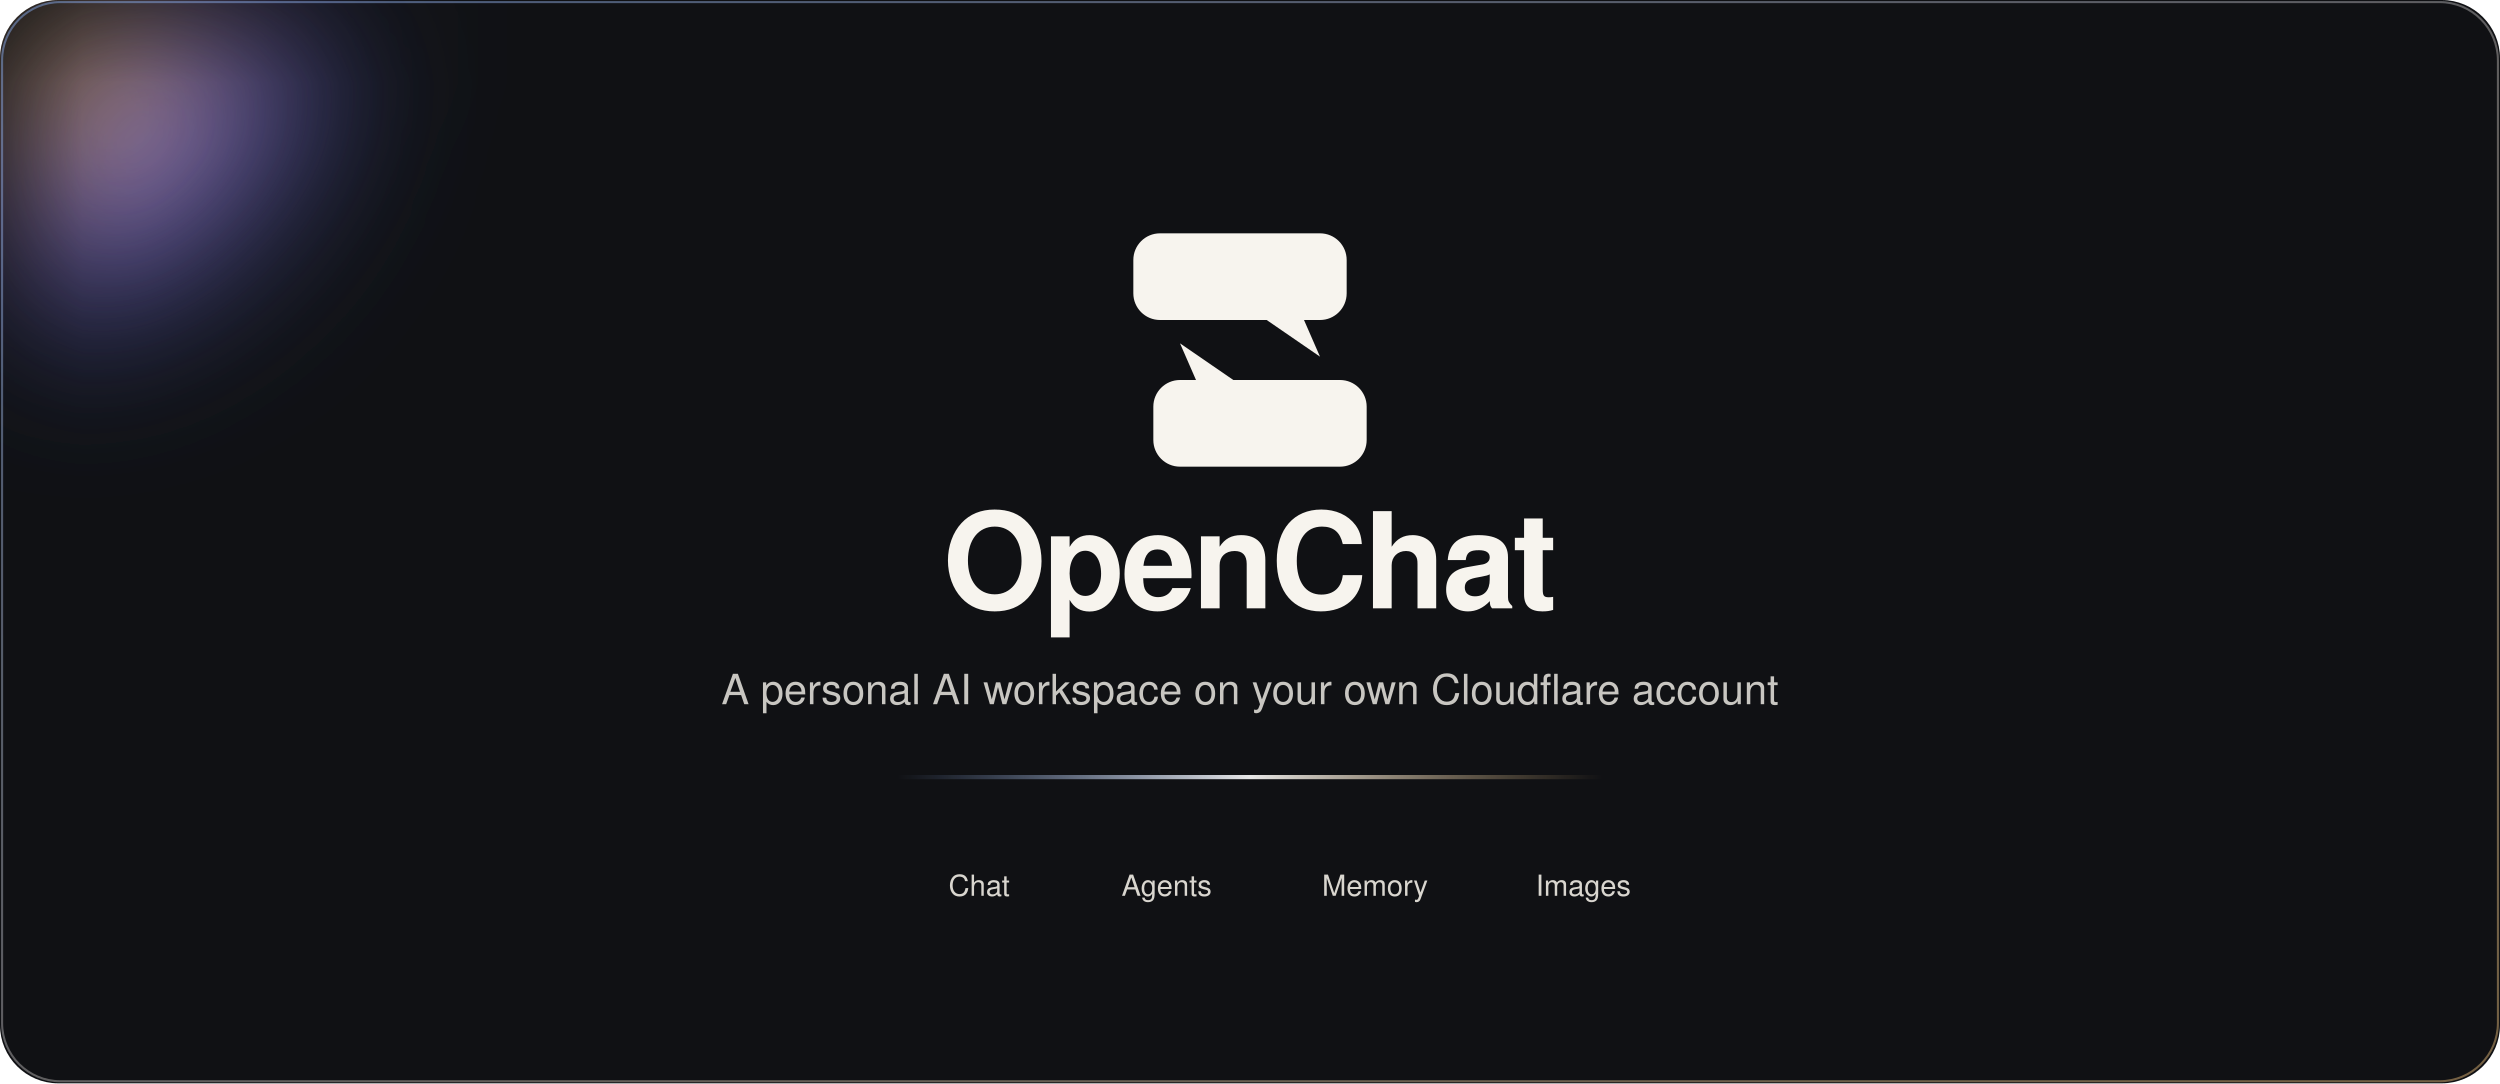
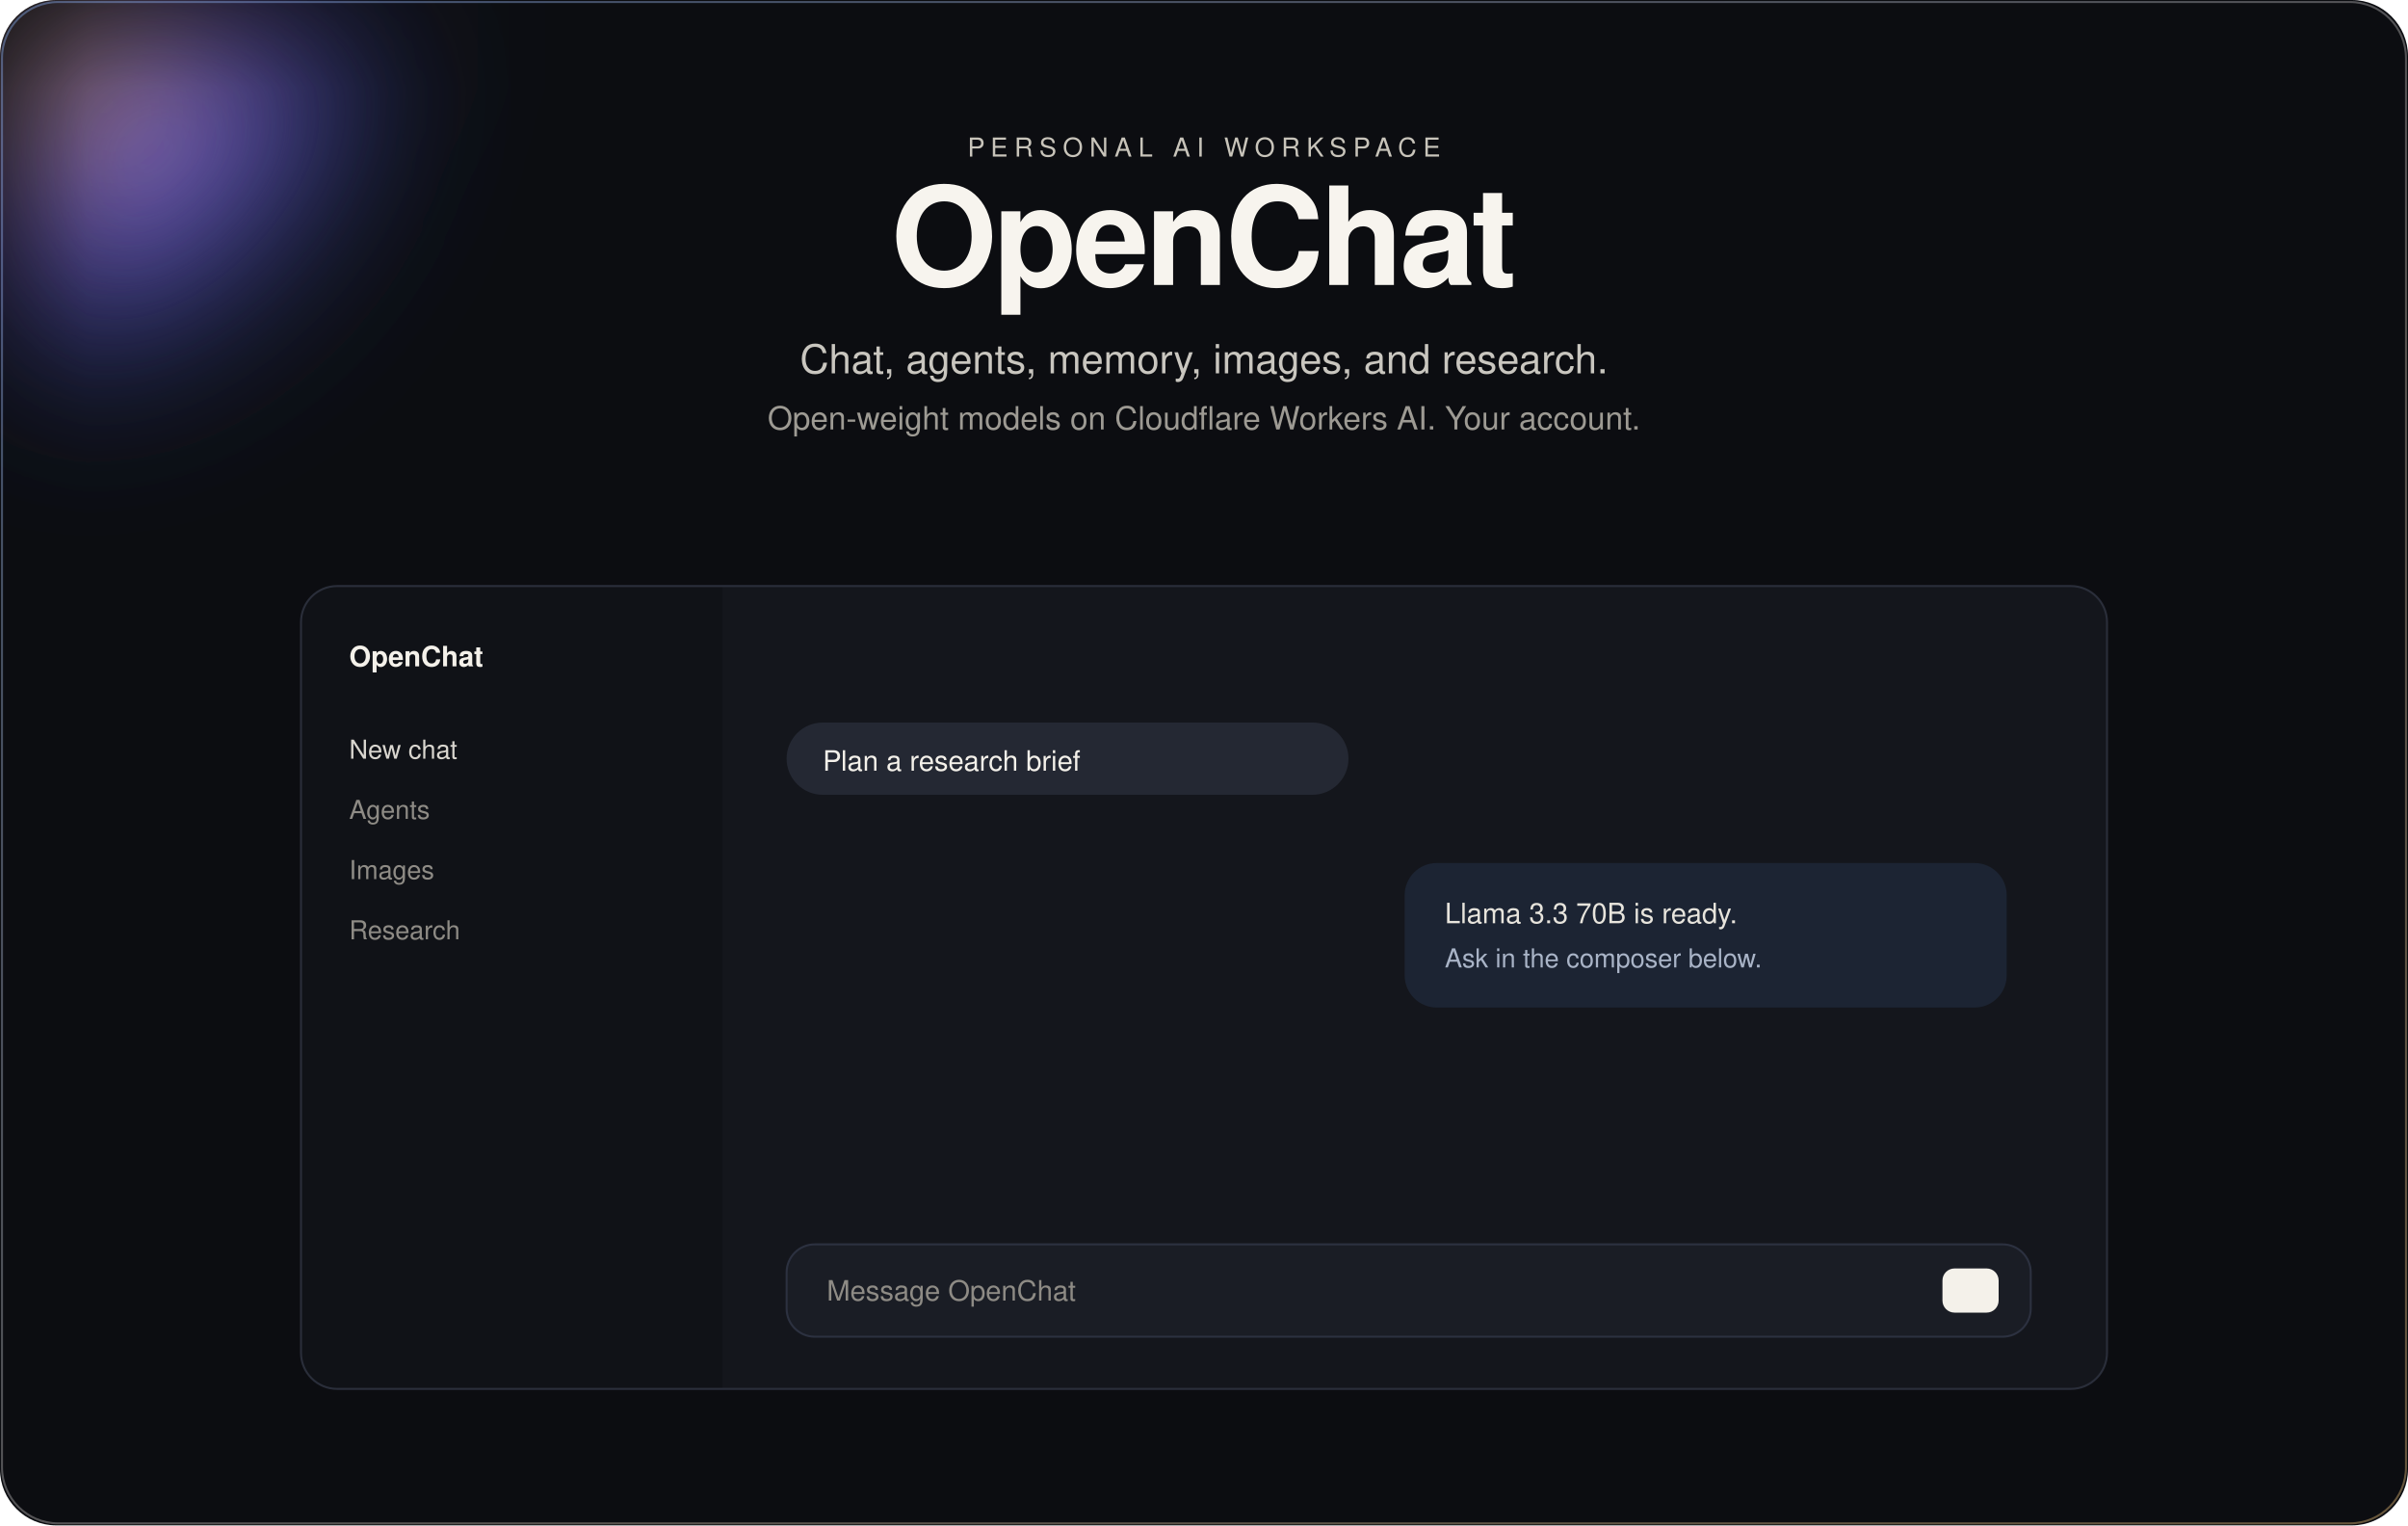
- <svg xmlns="http://www.w3.org/2000/svg" viewBox="0 0 1200 520" role="img" aria-labelledby="title desc">
+ <svg xmlns="http://www.w3.org/2000/svg" viewBox="0 0 1200 760" role="img" aria-labelledby="title desc">
  <defs>
    <linearGradient id="edge" x1="0" y1="0" x2="1" y2="1">
      <stop offset="0%" stop-color="#8eb6ff">
        <animate attributeName="stop-color" values="#8eb6ff;#d7ccff;#8eb6ff" dur="10s" repeatCount="indefinite" />
      </stop>
      <stop offset="100%" stop-color="#f0c27a">
        <animate attributeName="stop-color" values="#f0c27a;#8eb6ff;#f0c27a" dur="10s" repeatCount="indefinite" />
      </stop>
    </linearGradient>
-     <linearGradient id="rule" x1="0" y1="0" x2="1" y2="0">
-       <stop offset="0%" stop-color="#8eb6ff" stop-opacity="0" />
-       <stop offset="50%" stop-color="#ffffff" stop-opacity="0.9" />
-       <stop offset="100%" stop-color="#f0c27a" stop-opacity="0" />
-     </linearGradient>
-     <filter id="glow" x="-40%" y="-40%" width="180%" height="180%">
-       <feGaussianBlur stdDeviation="42" />
+     <filter id="glow" x="-50%" y="-50%" width="200%" height="200%">
+       <feGaussianBlur stdDeviation="46" />
    </filter>
    <clipPath id="frame">
-       <rect width="1200" height="520" rx="28" />
+       <rect width="1200" height="760" rx="28" />
+     </clipPath>
+     <clipPath id="screen">
+       <rect x="150" y="292" width="900" height="400" rx="18" />
    </clipPath>
  </defs>
  <g clip-path="url(#frame)">
-     <rect width="1200" height="520" fill="#101114" />
-     <g filter="url(#glow)" opacity="0.85">
-       <circle r="150" fill="#3c6fe0">
-         <animate attributeName="cx" values="180;320;180" dur="16s" repeatCount="indefinite" />
-         <animate attributeName="cy" values="40;140;40" dur="18s" repeatCount="indefinite" />
+     <rect width="1200" height="760" fill="#0c0d11" />
+     <g filter="url(#glow)" opacity="0.9">
+       <circle r="170" fill="#315fd6">
+         <animate attributeName="cx" values="160;300;160" dur="16s" repeatCount="indefinite" />
+         <animate attributeName="cy" values="40;120;40" dur="18s" repeatCount="indefinite" />
      </circle>
-       <circle r="130" fill="#8a6ae0">
-         <animate attributeName="cx" values="980;820;980" dur="17s" repeatCount="indefinite" />
-         <animate attributeName="cy" values="420;280;420" dur="15s" repeatCount="indefinite" />
+       <circle r="140" fill="#7a58d6">
+         <animate attributeName="cx" values="1040;900;1040" dur="17s" repeatCount="indefinite" />
+         <animate attributeName="cy" values="220;120;220" dur="15s" repeatCount="indefinite" />
      </circle>
-       <circle r="90" fill="#e0b15a">
-         <animate attributeName="cx" values="640;760;640" dur="13s" repeatCount="indefinite" />
-         <animate attributeName="cy" values="80;40;80" dur="12s" repeatCount="indefinite" />
+       <circle r="80" fill="#d7a85a">
+         <animate attributeName="cx" values="620;720;620" dur="13s" repeatCount="indefinite" />
+         <animate attributeName="cy" values="20;70;20" dur="12s" repeatCount="indefinite" />
      </circle>
    </g>
-     <rect x="1" y="1" width="1198" height="518" rx="28" fill="none" stroke="url(#edge)" stroke-opacity="0.45" />
-     <g transform="translate(600 168)">
-       <g>
-         <animateTransform attributeName="transform" type="translate" values="0 0; 0 -6; 0 0" dur="5.5s" repeatCount="indefinite" />
-         <g transform="scale(0.16) translate(-448 -448)" fill="#f7f4ee">
-           <path d="M178 98h480c44.2 0 80 35.8 80 80v100c0 44.2-35.8 80-80 80h-48l48 110-160-110H178c-44.2 0-80-35.8-80-80V178c0-44.2 35.8-80 80-80Z" />
-           <path d="M178 98h480c44.2 0 80 35.8 80 80v100c0 44.2-35.8 80-80 80h-48l48 110-160-110H178c-44.2 0-80-35.8-80-80V178c0-44.2 35.8-80 80-80Z" transform="rotate(180 448 448)" />
-         </g>
-       </g>
+     <rect x="1" y="1" width="1198" height="758" rx="28" fill="none" stroke="url(#edge)" stroke-opacity="0.4" />
+     <text x="600" y="78" text-anchor="middle" fill="#c8c4ba" font-family="Segoe UI, Helvetica, Arial, sans-serif" font-size="13" letter-spacing="3.2">PERSONAL AI WORKSPACE</text>
+     <text x="600" y="142" text-anchor="middle" fill="#f7f4ee" font-family="Segoe UI, Helvetica, Arial, sans-serif" font-size="68" font-weight="650" letter-spacing="-1.8">OpenChat</text>
+     <text x="600" y="186" text-anchor="middle" fill="#c9c6bf" font-family="Segoe UI, Helvetica, Arial, sans-serif" font-size="20">Chat, agents, memory, images, and research.</text>
+     <text x="600" y="214" text-anchor="middle" fill="#9d9a93" font-family="Segoe UI, Helvetica, Arial, sans-serif" font-size="16">Open-weight models on Cloudflare Workers AI. Your account.</text>
+     <g clip-path="url(#screen)">
+       <rect x="150" y="292" width="900" height="400" fill="#14161c" />
+       <rect x="150" y="292" width="210" height="400" fill="#101217" />
+       <text x="174" y="332" fill="#f4f1ea" font-family="Segoe UI, Helvetica, Arial, sans-serif" font-size="14" font-weight="650">OpenChat</text>
+       <text x="174" y="378" fill="#d9d6cf" font-family="Segoe UI, Helvetica, Arial, sans-serif" font-size="13">New chat</text>
+       <text x="174" y="408" fill="#8e8b85" font-family="Segoe UI, Helvetica, Arial, sans-serif" font-size="13">Agents</text>
+       <text x="174" y="438" fill="#8e8b85" font-family="Segoe UI, Helvetica, Arial, sans-serif" font-size="13">Images</text>
+       <text x="174" y="468" fill="#8e8b85" font-family="Segoe UI, Helvetica, Arial, sans-serif" font-size="13">Research</text>
+       <rect x="392" y="360" width="280" height="36" rx="18" fill="#242833" />
+       <text x="410" y="384" fill="#f4f1ea" font-family="Segoe UI, Helvetica, Arial, sans-serif" font-size="14">Plan a research brief</text>
+       <rect x="700" y="430" width="300" height="72" rx="16" fill="#1c2433" />
+       <text x="720" y="460" fill="#e7e4dc" font-family="Segoe UI, Helvetica, Arial, sans-serif" font-size="14">Llama 3.3 70B is ready.</text>
+       <text x="720" y="482" fill="#a9b4c7" font-family="Segoe UI, Helvetica, Arial, sans-serif" font-size="13">Ask in the composer below.</text>
+       <rect x="392" y="620" width="620" height="46" rx="14" fill="#1a1d25" stroke="#2c3140" />
+       <text x="412" y="648" fill="#8e8b85" font-family="Segoe UI, Helvetica, Arial, sans-serif" font-size="14">Message OpenChat</text>
+       <rect x="968" y="632" width="28" height="22" rx="6" fill="#f4f1ea">
+         <animate attributeName="opacity" values="1;0.35;1" dur="1.6s" repeatCount="indefinite" />
+       </rect>
    </g>
-     <text x="600" y="292" text-anchor="middle" fill="#f7f4ee" font-family="Segoe UI, Helvetica, Arial, sans-serif" font-size="64" font-weight="650" letter-spacing="-1.5">OpenChat</text>
-     <text x="600" y="338" text-anchor="middle" fill="#c8c6c1" font-family="Segoe UI, Helvetica, Arial, sans-serif" font-size="20">A personal AI workspace on your own Cloudflare account</text>
-     <rect x="430" y="372" width="340" height="2" fill="url(#rule)">
-       <animate attributeName="x" values="250;610;250" dur="7s" repeatCount="indefinite" />
-     </rect>
-     <g fill="#d9d6cf" font-family="Segoe UI, Helvetica, Arial, sans-serif" font-size="14" text-anchor="middle">
-       <text x="470" y="430">Chat</text>
-       <text x="560" y="430">Agents</text>
-       <text x="660" y="430">Memory</text>
-       <text x="760" y="430">Images</text>
-     </g>
+     <rect x="150" y="292" width="900" height="400" rx="18" fill="none" stroke="#2a2e3a" />
  </g>
</svg>
